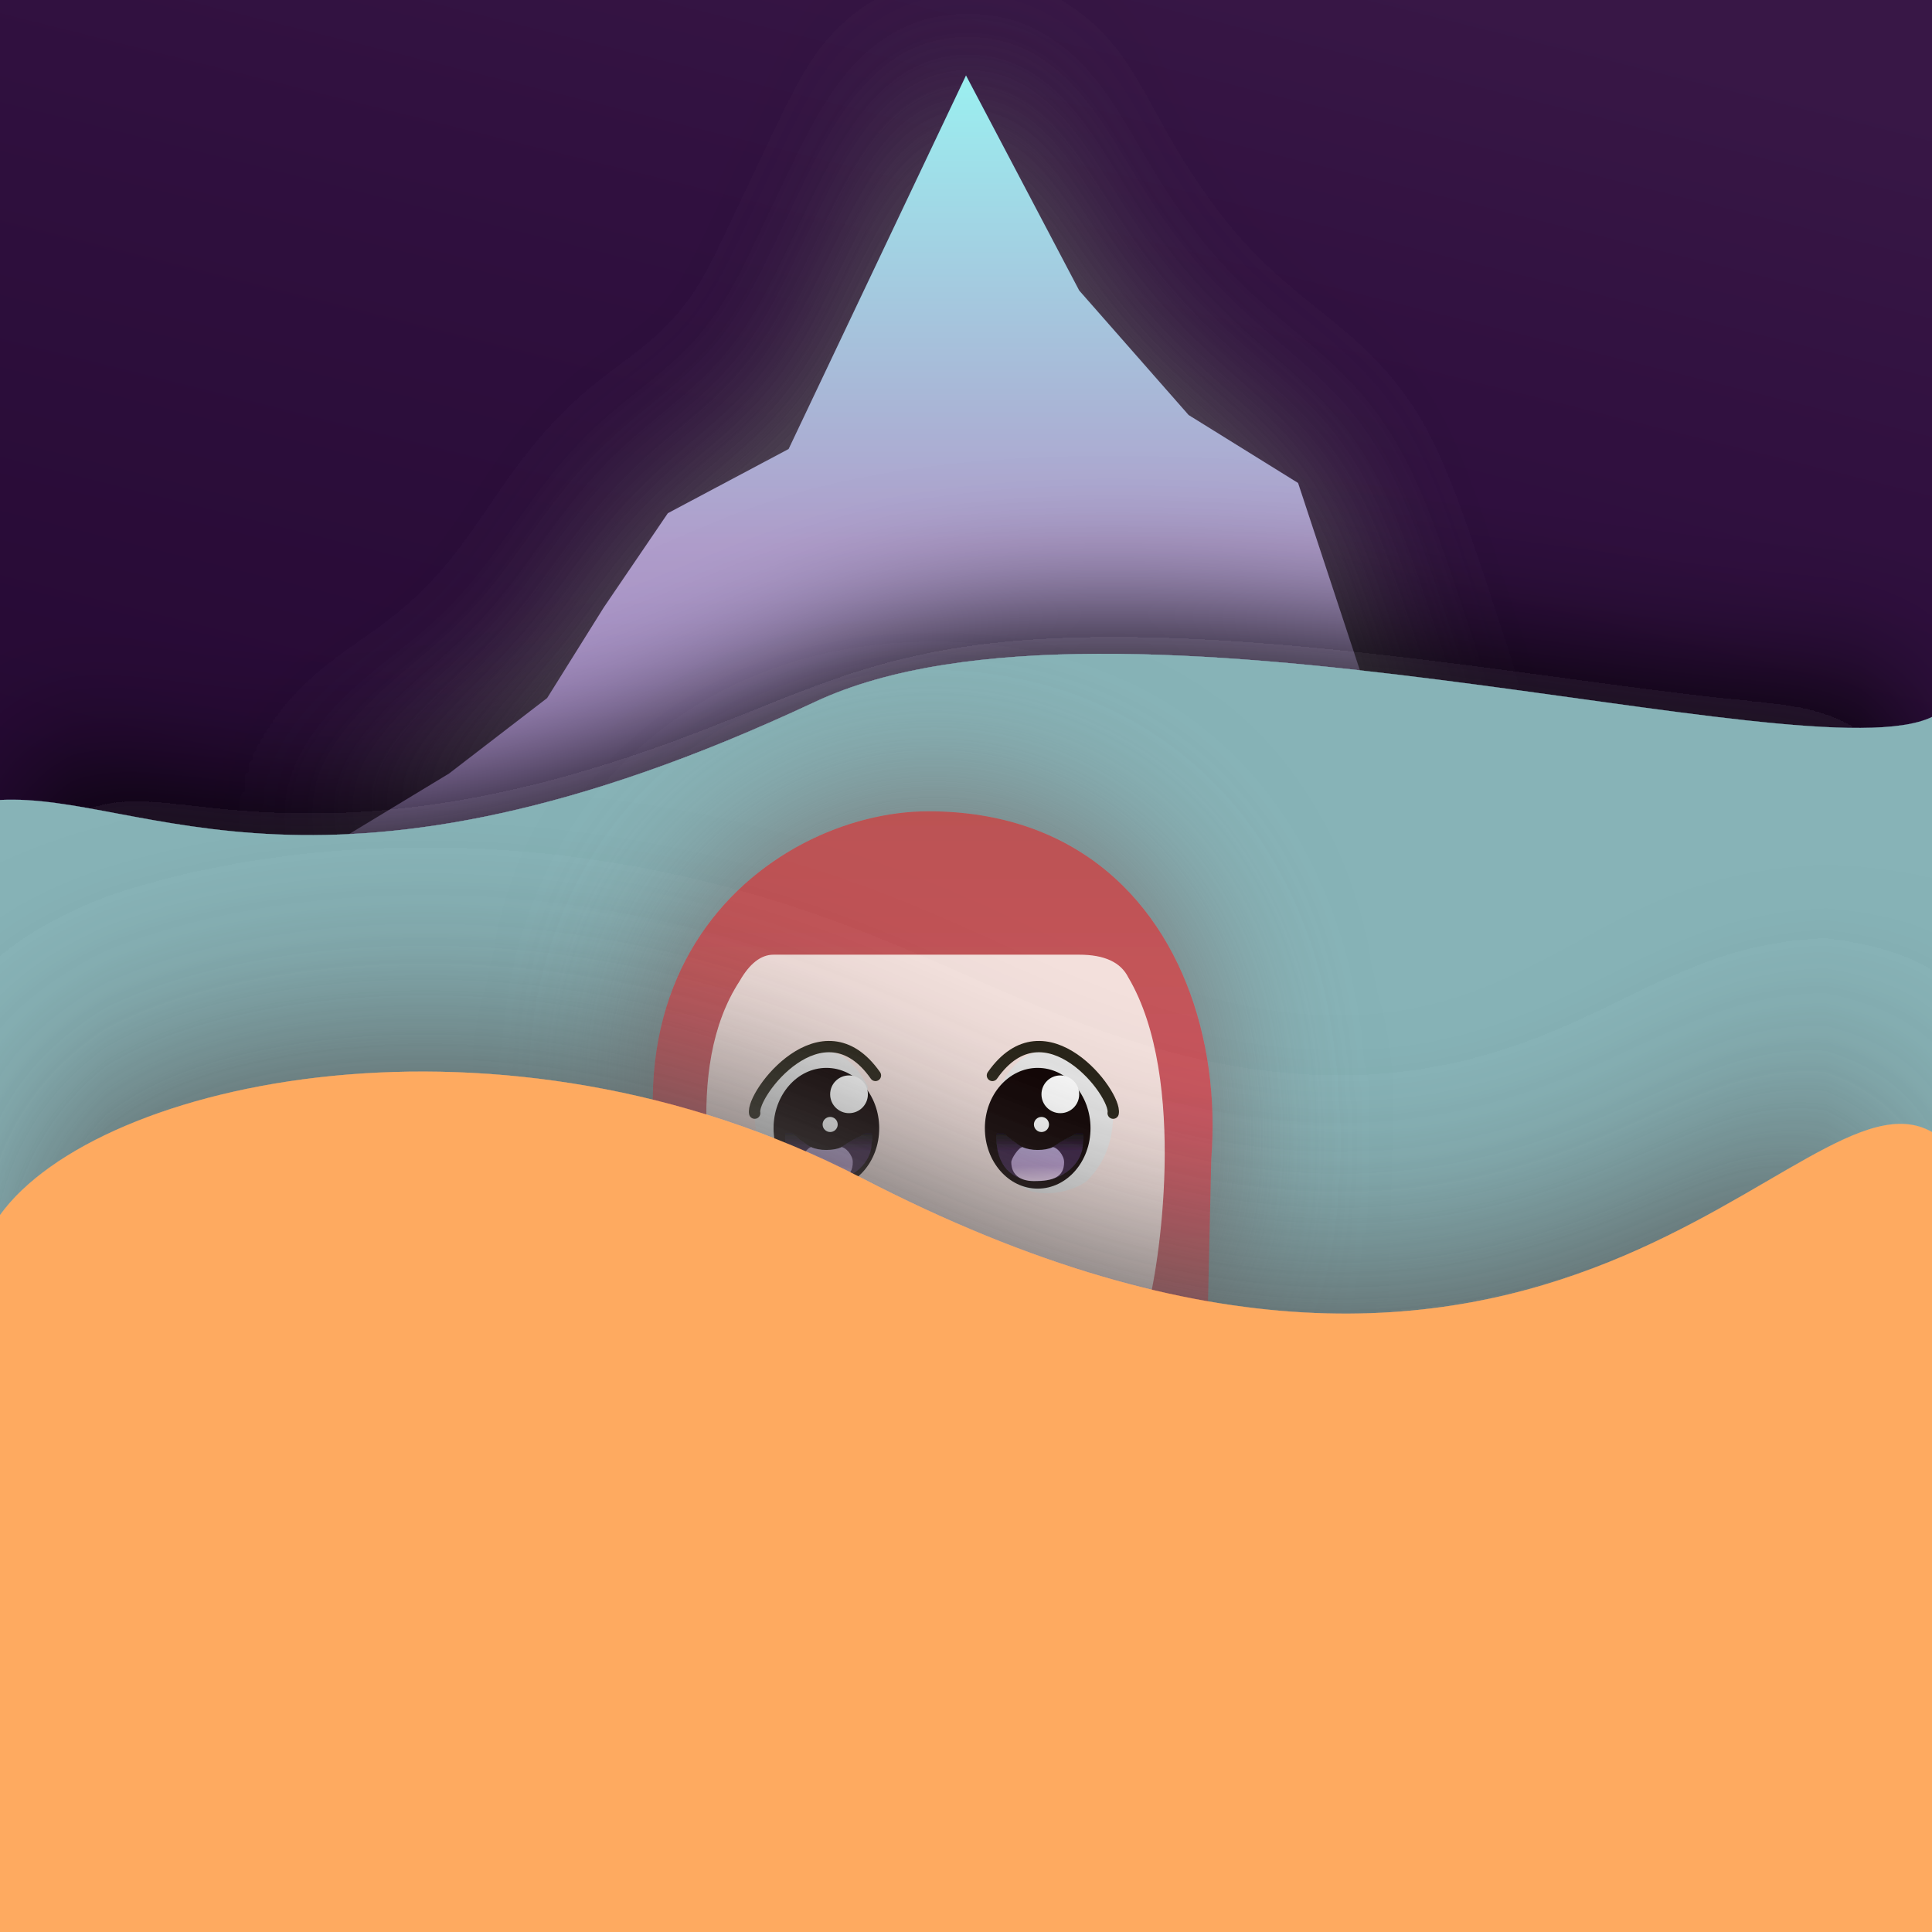
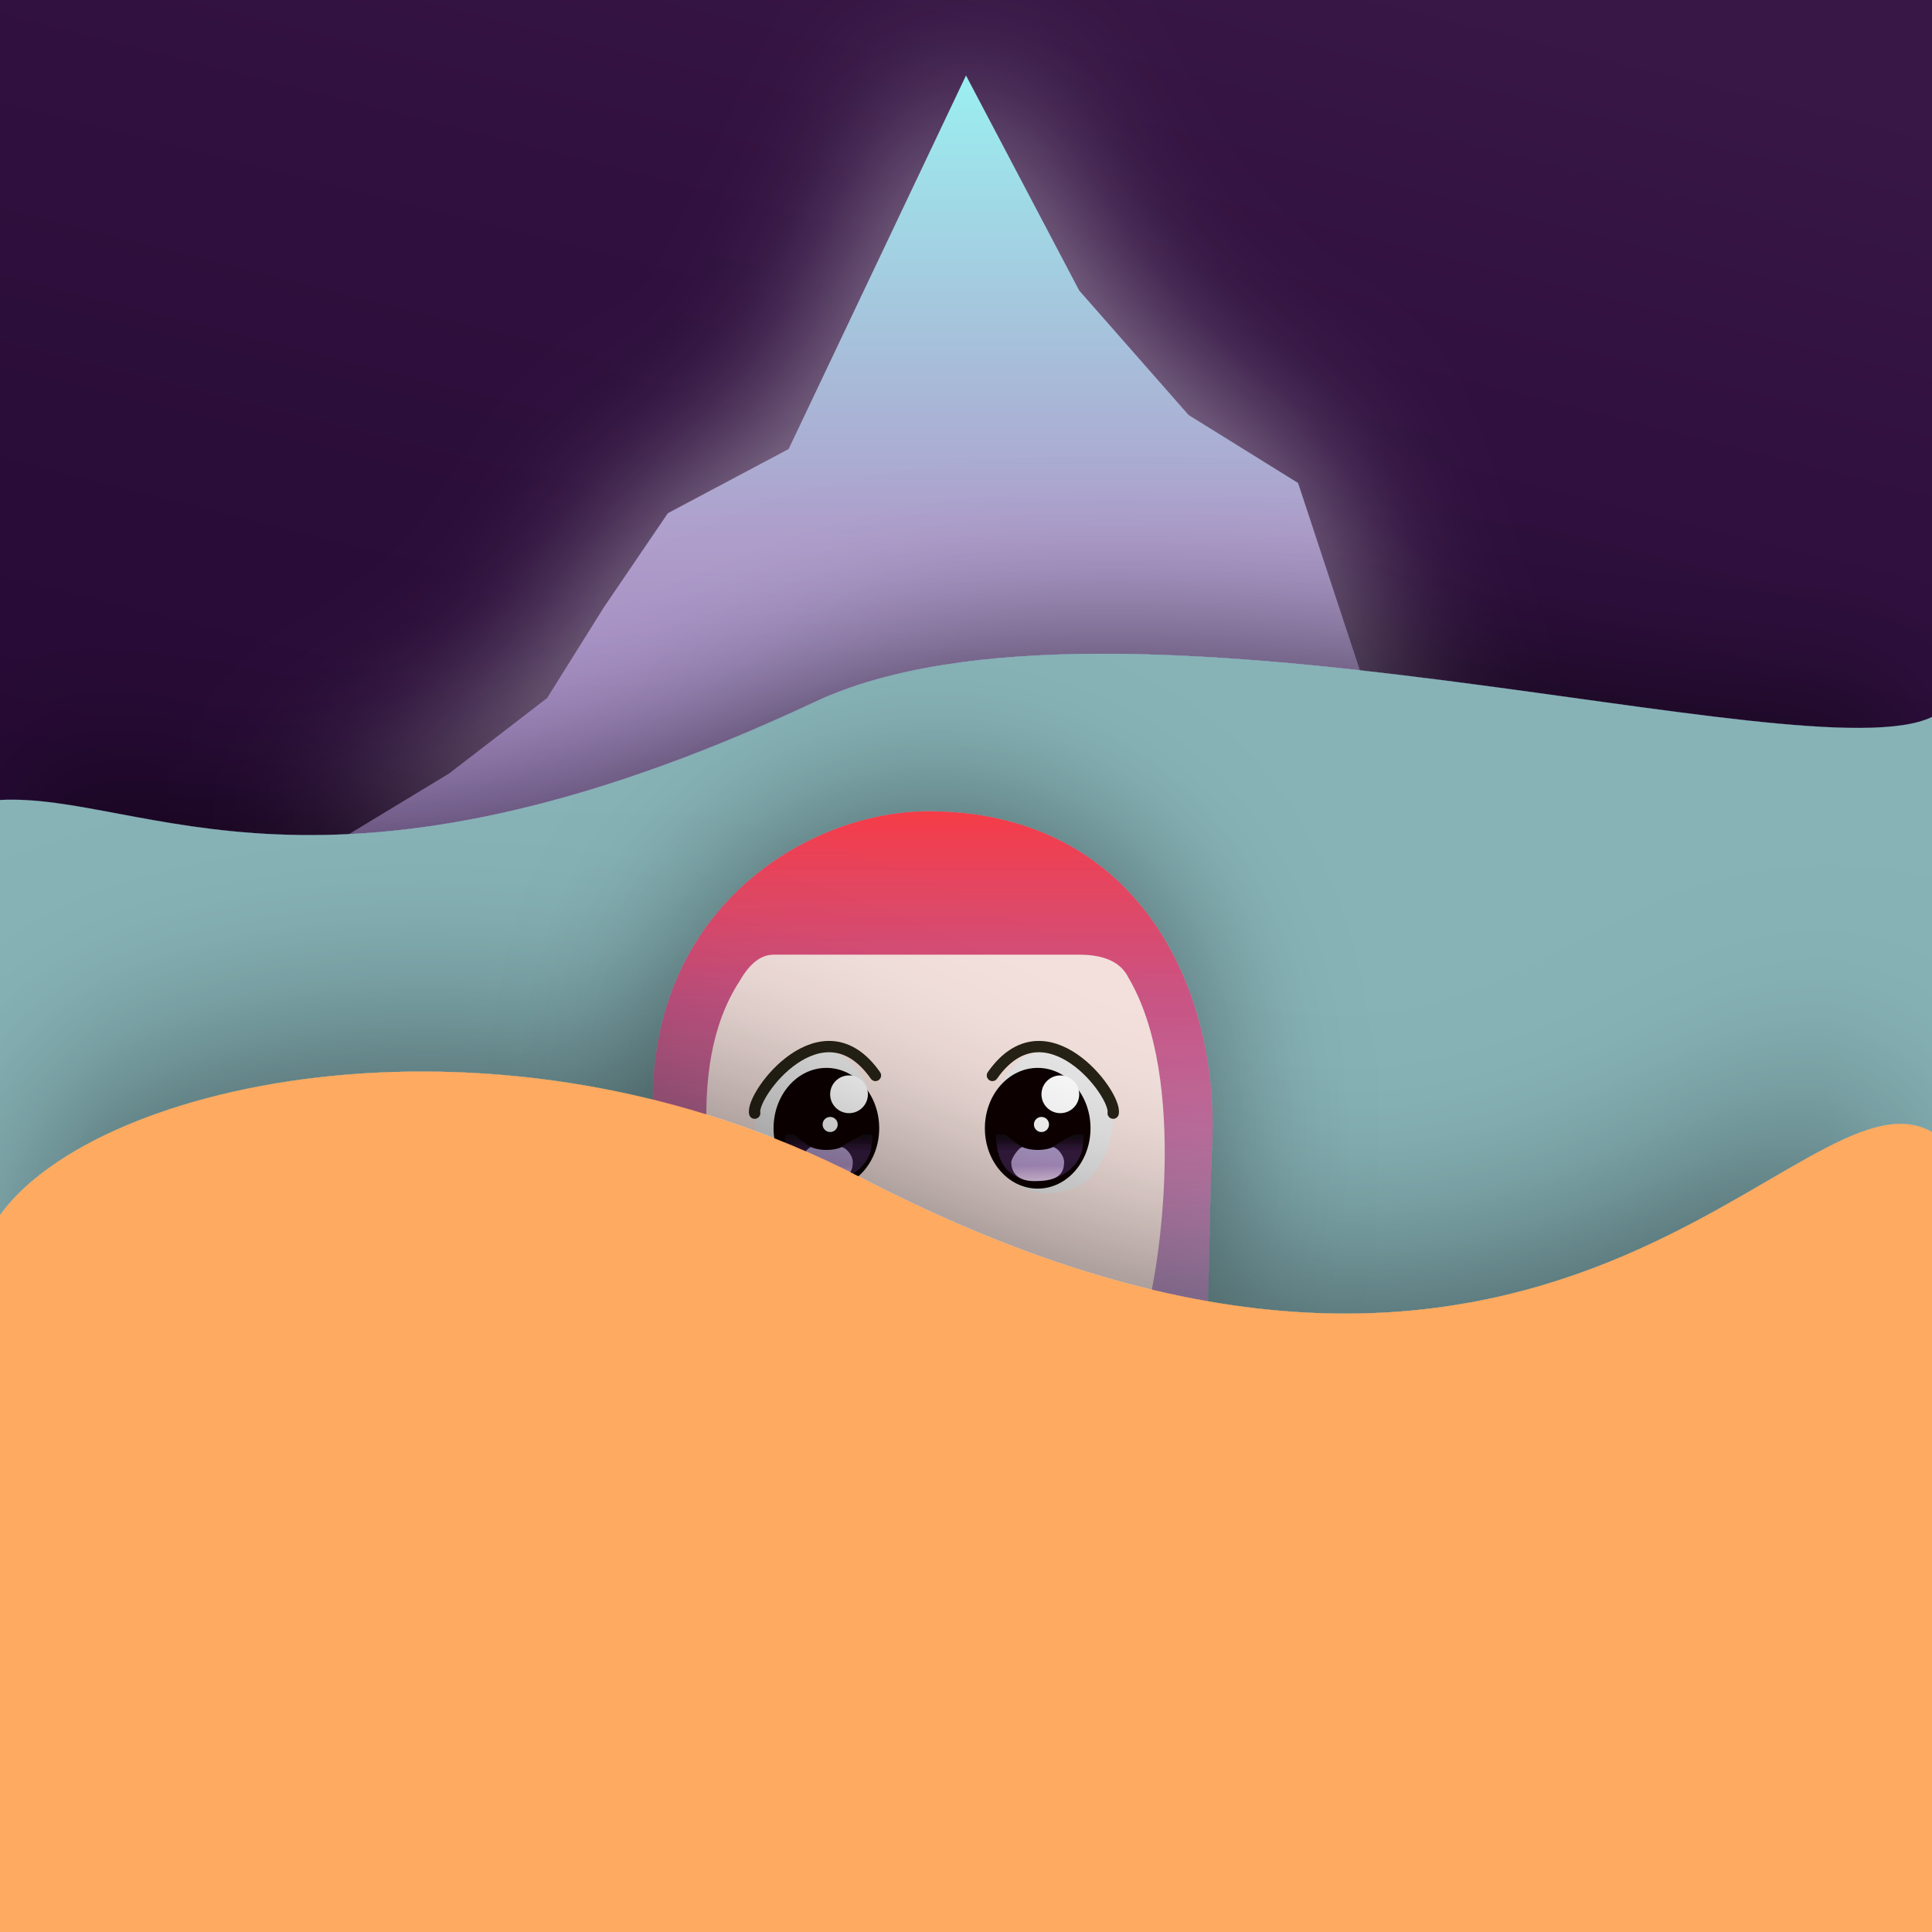
<svg xmlns="http://www.w3.org/2000/svg" width="512" height="512" viewBox="0 0 512 512">
  <defs>
    <linearGradient id="purple-sky-gradient" x1="50%" y1="100%" x2="75%" y2="0%">
      <stop offset="0%" stop-color="#190226" />
      <stop offset="80%" stop-color="#30103f" />
      <stop offset="100%" stop-color="#381746" />
    </linearGradient>
    <linearGradient id="mount-celeste-gradient" x1="50%" y1="0%" x2="50%" y2="100%">
      <stop offset="0%" stop-color="#9beff0" />
      <stop offset="60%" stop-color="#af9dcb" />
      <stop offset="100%" stop-color="#9c7fbd" />
    </linearGradient>
    <linearGradient id="celeste-hair-gradient" x1="50%" y1="0%" x2="50%" y2="100%">
-       <stop offset="0%" stop-color="#bb5353" />
-       <stop offset="50%" stop-color="#c9545d" />
-       <stop offset="100%" stop-color="#c15a63" />
+       <stop offset="0%" stop-color="#f53c48" />
+       <stop offset="35%" stop-color="#c95485" />
+       <stop offset="100%" stop-color="#af9dcb" />
    </linearGradient>
    <linearGradient id="celeste-eye-iris-outer-gradient" x1="50%" y1="0%" x2="50%" y2="100%">
      <stop offset="0%" stop-color="#080200" />
      <stop offset="40%" stop-color="#351b41" />
      <stop offset="100%" stop-color="#351b41" />
    </linearGradient>
    <linearGradient id="celeste-eye-iris-inner-gradient" x1="50%" y1="0%" x2="50%" y2="100%">
      <stop offset="0%" stop-color="#af9dcb" />
      <stop offset="55%" stop-color="#b395c9" />
      <stop offset="100%" stop-color="#e5cbe9" />
    </linearGradient>
+     <filter id="mount-celeste-shadow" x="-30%" y="-30%" width="160%" height="160%">
+       <feDropShadow dx="0" dy="-5" stdDeviation="20" flood-color="white" flood-opacity="50%" />
+     </filter>
+     <filter id="celeste-shadow" x="-30%" y="-30%" width="160%" height="160%">
+       <feDropShadow dx="0" dy="-5" stdDeviation="20" flood-opacity="40%" />
+     </filter>
+     <filter id="blue-wave-shadow" x="-30%" y="-30%" width="160%" height="160%">
+       <feDropShadow dx="0" dy="-5" stdDeviation="20" flood-opacity="50%" />
+     </filter>
+     <filter id="orange-wave-shadow" x="-30%" y="-30%" width="160%" height="160%">
+       <feDropShadow dx="0" dy="-5" stdDeviation="30" flood-opacity="50%" />
+     </filter>
  </defs>
  <style type="text/css">
-         /* g#celeste-avatar */
-         g#celeste-avatar path#mount-celeste {
-             filter: drop-shadow(0px -5px 20px #595959);
-         }
-         g#celeste-avatar path#blue-wave {
-             filter: drop-shadow(0px -5px 20px #111);
-         }
-         g#celeste-avatar path#orange-wave {
-             filter: drop-shadow(0px -5px 30px #555);
-         }
-         g#celeste-avatar g#celeste {
-             filter: drop-shadow(0px -5px 20px #777);
+         filter {
+             color-interpolation-filters: sRGB;
        }
    </style>
  <g id="celeste-avatar">
    <rect id="purple-sky" x="0" y="0" width="512" height="512" fill="url(#purple-sky-gradient)" />
    <path id="mount-celeste" d="M 81 228 L 119 205 L 145 185 L 160 161 L 177 136 L 209 119 L 256 20 L 286 77 L 315 110 L 344 128 L 377 228 Z" fill="url(#mount-celeste-gradient)" filter="url(#mount-celeste-shadow)" />
    <path id="blue-wave" d="M 0 212 C 38 210 86 247 216 186 C 295 149 479 206 512 190 V 512 H 0 Z" fill="#87b3b7" filter="url(#blue-wave-shadow)" />
    <g id="celeste" filter="url(#celeste-shadow)">
      <path id="celeste-hair" d="M 246 215 C 204 215 142 260 191 358 H 303 C 338 311 325 215 246 215 Z M 175 273 L 180 300 L 320 351 L 321 307 Z" fill="url(#celeste-hair-gradient)" />
      <path id="celeste-face" d="M 196 260 Q 200 253 205 253 H 286 Q 296 253 299 259 C 315 286 307 337 304 347 H 196 C 188 320 181 283 196 260 Z" fill="#f4e1dd" />
      <g id="celeste-eyes">
        <symbol id="celeste-eye">
          <ellipse id="celeste-eye-black-part" cx="16" cy="26" rx="14" ry="16" fill="#0a0400" />
          <path id="celeste-eye-iris-outer" d="M 5 28 C 5 36 9 40 16 40 C 23 40 28 35 28 30 Q 29 25 25 28 C 19 31 20 32 16 32 C 11 31 12 31 9 29 Q 5 25 5 28 Z" fill="url(#celeste-eye-iris-outer-gradient)" />
          <path id="celeste-eye-iris-inner" d="M 12 31 C 11 31 9 34 9 35 C 9 38 11 40 15 40 C 20 40 23 39 23 35 C 23 33 21 31 20 31 C 18 32 14 32 12 31 Z" fill="url(#celeste-eye-iris-inner-gradient)" />
          <g id="celeste-eye-reflection" fill="white">
            <circle id="celeste-eye-reflection-large" cx="22" cy="17" r="5" />
            <circle id="celeste-eye-reflection-small" cx="17" cy="25" r="2" />
          </g>
        </symbol>
        <g id="celeste-eye-right">
          <path id="celeste-eye-right-sclera" d="M 230 288 C 218 265 199 290 200 295 C 200 302 202 308 207 313 C 211 316 220 318 225 314 Z" fill="#e9e9e9" />
-           <path id="celeste-eye-right-lash" d="M 232 285 C 218 265 199 290 200 295" stroke="#272012" stroke-width="3" stroke-linecap="round" fill="transparent" />
+           <path id="celeste-eye-right-lash" d="M 232 285 C 218 265 199 290 200 295" stroke="#272012" stroke-width="3" stroke-linecap="round" fill="none" />
          <use href="#celeste-eye" x="203" y="273" />
        </g>
        <g id="celeste-eye-left">
          <path id="celeste-eye-left-sclera" d="M 265 288 C 277 265 296 290 295 295 C 295 302 293 308 288 313 C 284 316 275 318 270 314 Z" fill="#e9e9e9" />
-           <path id="celeste-eye-left-lash" d="M 263 285 C 277 265 296 290 295 295" stroke="#272012" stroke-width="3" stroke-linecap="round" fill="transparent" />
+           <path id="celeste-eye-left-lash" d="M 263 285 C 277 265 296 290 295 295" stroke="#272012" stroke-width="3" stroke-linecap="round" fill="none" />
          <use href="#celeste-eye" x="259" y="273" />
        </g>
      </g>
    </g>
    <path id="orange-wave" d="M 0 322 C 26 286 133 263 228 312 C 413 408 477 280 512 300 V 512 H 0 Z" fill="#feaa61" filter="url(#orange-wave-shadow)" />
  </g>
</svg>
